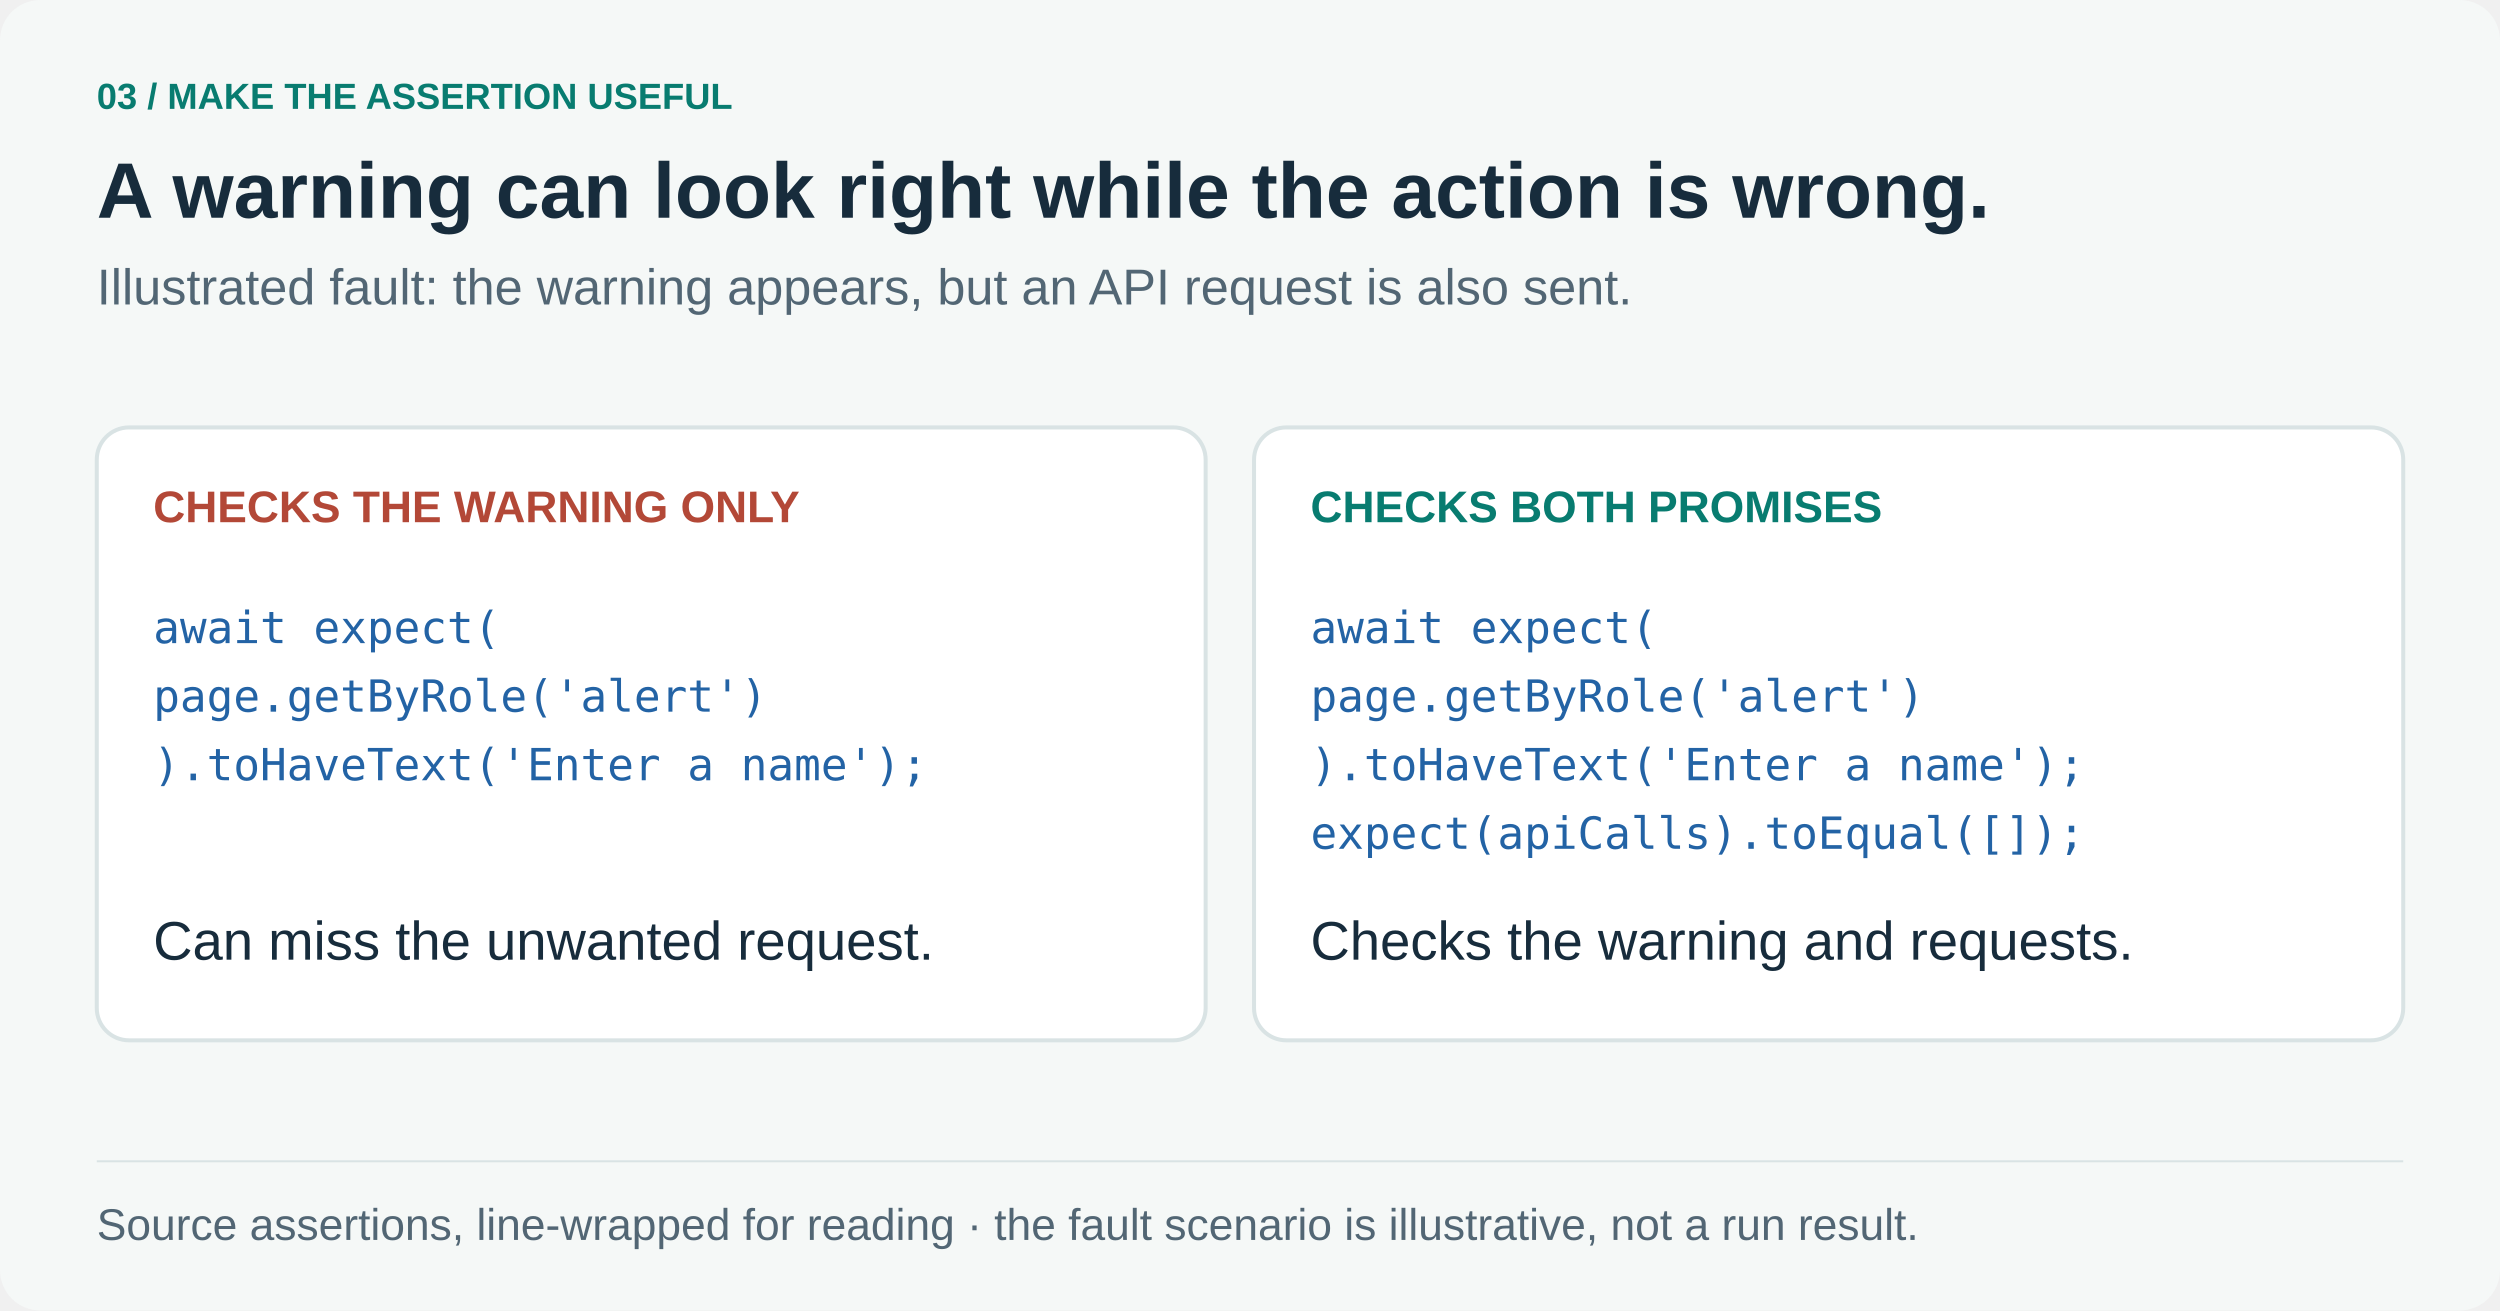
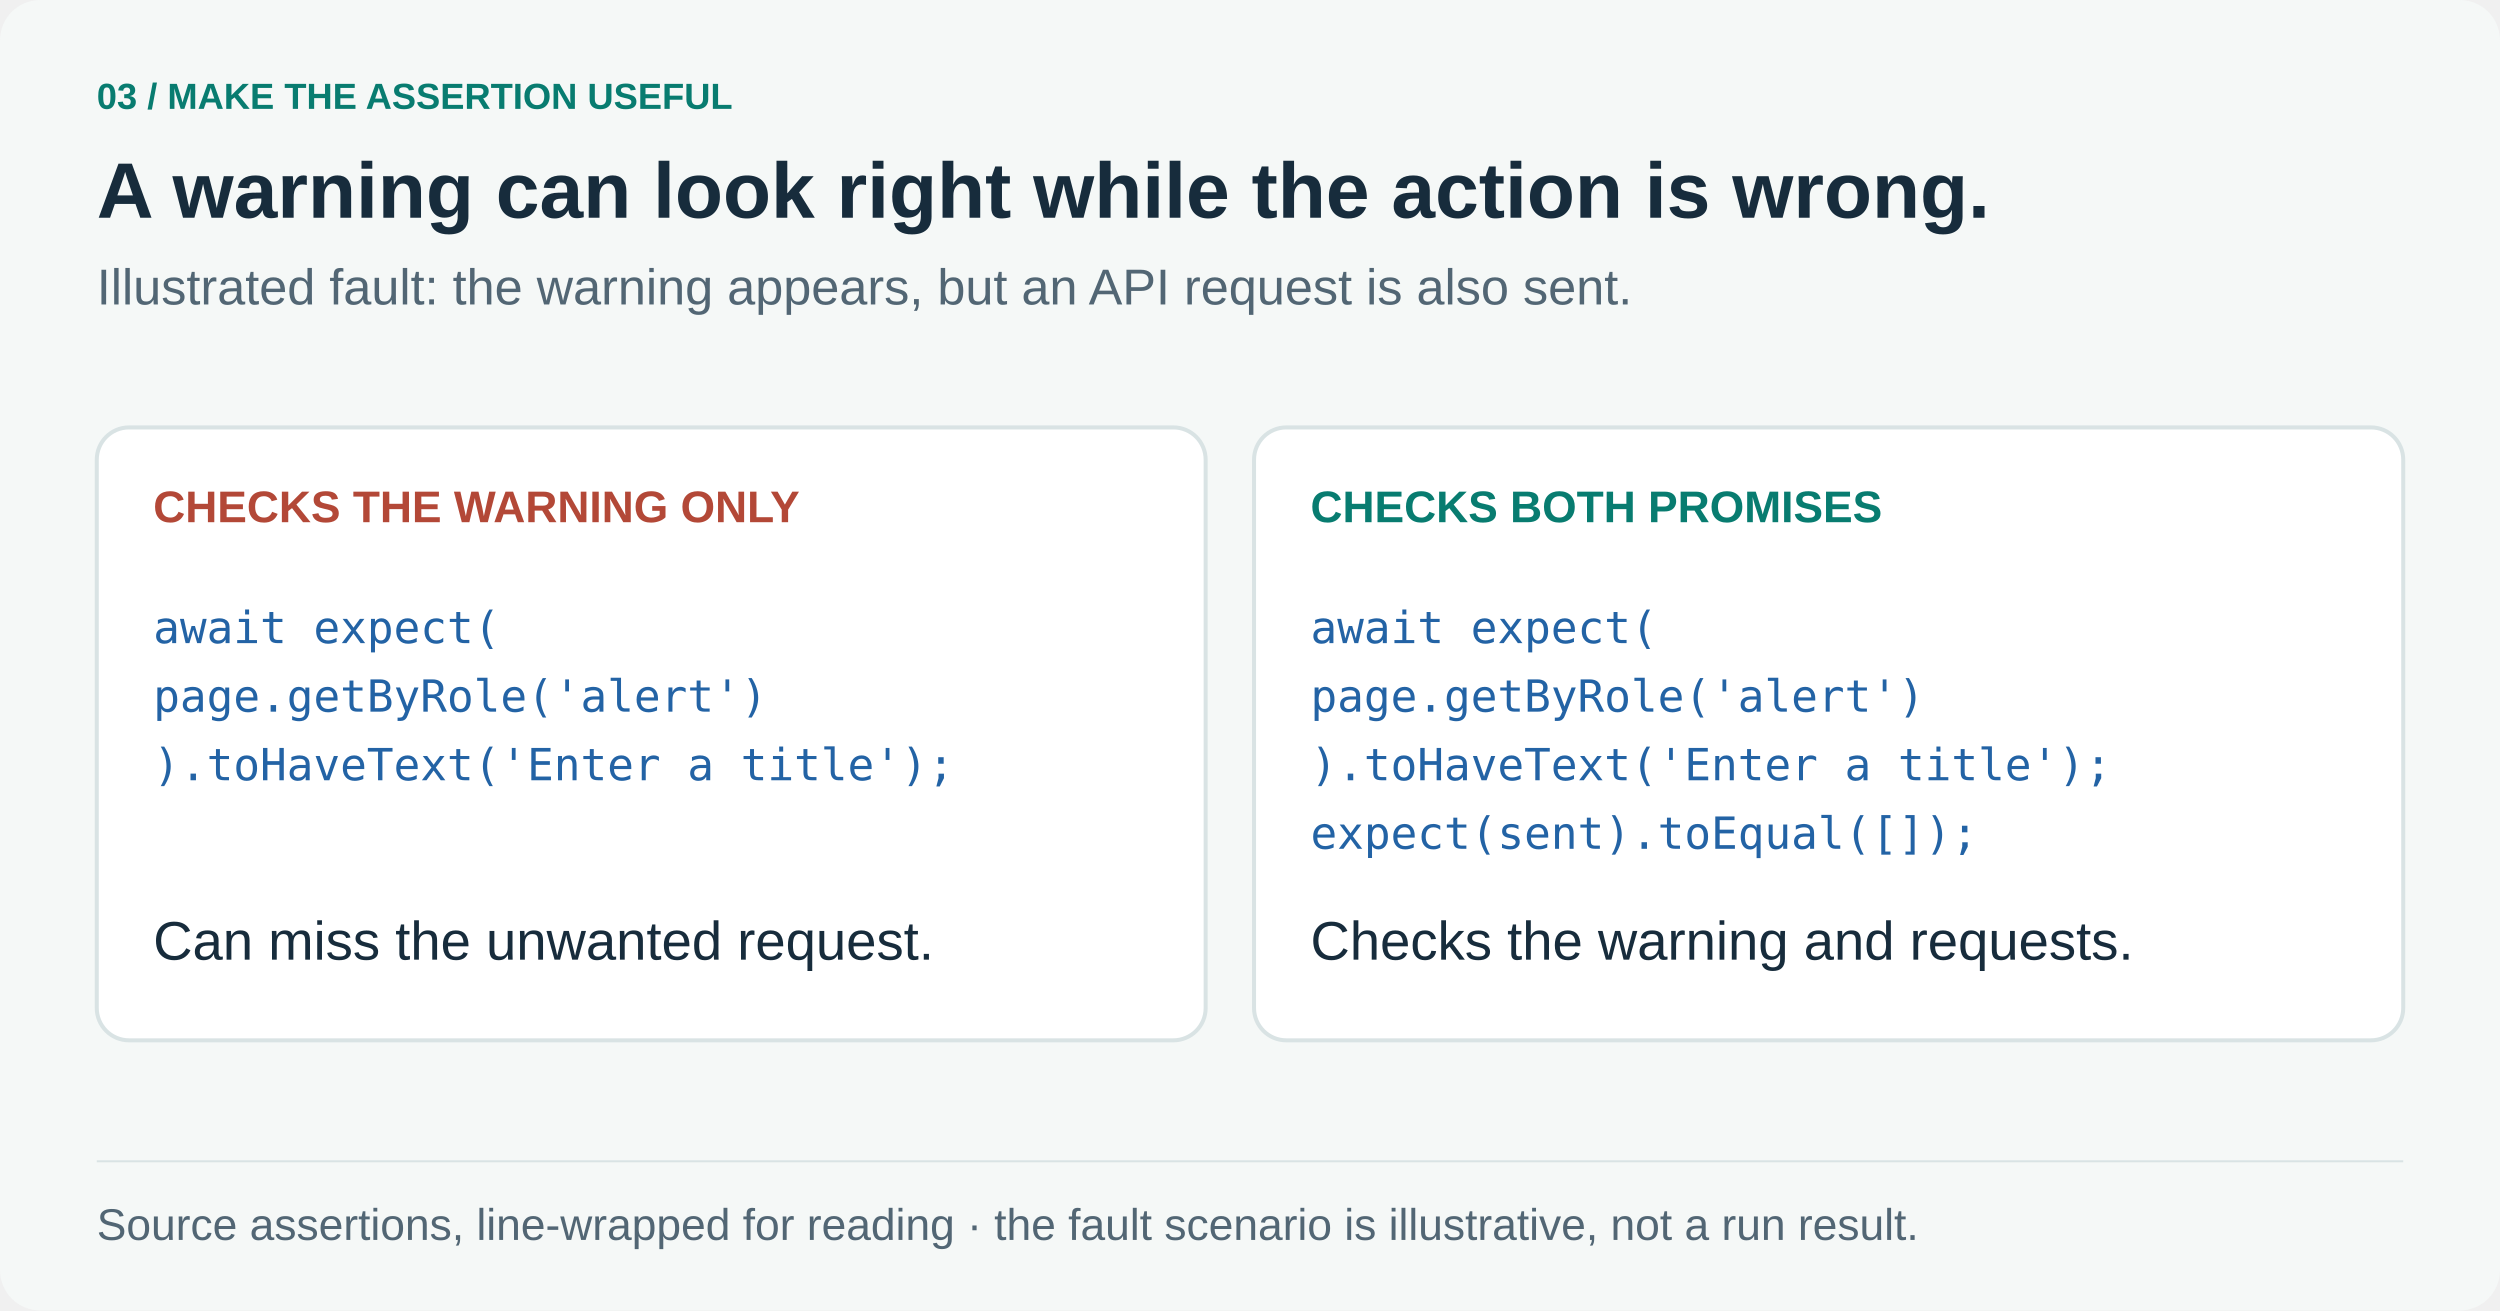
<svg xmlns="http://www.w3.org/2000/svg" width="1240" height="650" viewBox="0 0 1240 650" role="img" aria-labelledby="title desc">
  <defs>
    <marker id="arrow" markerWidth="9" markerHeight="9" refX="7" refY="4" orient="auto">
      <path d="M0 0 L8 4 L0 8" fill="none" stroke="#087c70" stroke-width="1.5" />
    </marker>
  </defs>
  <rect width="1240" height="650" rx="20" fill="#f5f8f7" />
  <text x="48" y="54" fill="#087c70" font-family="Arial, Helvetica, sans-serif" font-size="18" font-weight="700">03 / MAKE THE ASSERTION USEFUL</text>
  <text x="48" y="108" fill="#172c3c" font-family="Arial, Helvetica, sans-serif" font-size="39" font-weight="700">A warning can look right while the action is wrong.</text>
  <text x="48" y="151" fill="#526674" font-family="Arial, Helvetica, sans-serif" font-size="25" font-weight="400">Illustrated fault: the warning appears, but an API request is also sent.</text>
  <rect x="48" y="212" width="550" height="304" rx="16" fill="white" stroke="#d9e3e4" stroke-width="2" />
  <text x="76" y="259" fill="#b34837" font-family="Arial, Helvetica, sans-serif" font-size="22" font-weight="700">CHECKS THE WARNING ONLY</text>
  <text x="76" y="319" fill="#2363a5" font-family="ui-monospace, SFMono-Regular, Consolas, monospace" font-size="22" font-weight="400">await expect(</text>
  <text x="76" y="353" fill="#2363a5" font-family="ui-monospace, SFMono-Regular, Consolas, monospace" font-size="22" font-weight="400">  page.getByRole('alert')</text>
-   <text x="76" y="387" fill="#2363a5" font-family="ui-monospace, SFMono-Regular, Consolas, monospace" font-size="22" font-weight="400">  ).toHaveText('Enter a name');</text>
+   <text x="76" y="387" fill="#2363a5" font-family="ui-monospace, SFMono-Regular, Consolas, monospace" font-size="22" font-weight="400">  ).toHaveText('Enter a title');</text>
  <text x="76" y="476" fill="#172c3c" font-family="Arial, Helvetica, sans-serif" font-size="27" font-weight="400">Can miss the unwanted request.</text>
  <rect x="622" y="212" width="570" height="304" rx="16" fill="white" stroke="#d9e3e4" stroke-width="2" />
  <text x="650" y="259" fill="#087c70" font-family="Arial, Helvetica, sans-serif" font-size="22" font-weight="700">CHECKS BOTH PROMISES</text>
  <text x="650" y="319" fill="#2363a5" font-family="ui-monospace, SFMono-Regular, Consolas, monospace" font-size="22" font-weight="400">await expect(</text>
  <text x="650" y="353" fill="#2363a5" font-family="ui-monospace, SFMono-Regular, Consolas, monospace" font-size="22" font-weight="400">  page.getByRole('alert')</text>
-   <text x="650" y="387" fill="#2363a5" font-family="ui-monospace, SFMono-Regular, Consolas, monospace" font-size="22" font-weight="400">  ).toHaveText('Enter a name');</text>
-   <text x="650" y="421" fill="#2363a5" font-family="ui-monospace, SFMono-Regular, Consolas, monospace" font-size="22" font-weight="400">expect(apiCalls).toEqual([]);</text>
+   <text x="650" y="387" fill="#2363a5" font-family="ui-monospace, SFMono-Regular, Consolas, monospace" font-size="22" font-weight="400">  ).toHaveText('Enter a title');</text>
+   <text x="650" y="421" fill="#2363a5" font-family="ui-monospace, SFMono-Regular, Consolas, monospace" font-size="22" font-weight="400">expect(sent).toEqual([]);</text>
  <text x="650" y="476" fill="#172c3c" font-family="Arial, Helvetica, sans-serif" font-size="27" font-weight="400">Checks the warning and requests.</text>
  <path d="M48 576 H1192" stroke="#d9e3e4" />
  <text x="48" y="615" fill="#526674" font-family="Arial, Helvetica, sans-serif" font-size="22" font-weight="400">Source assertions, line-wrapped for reading · the fault scenario is illustrative, not a run result.</text>
</svg>
